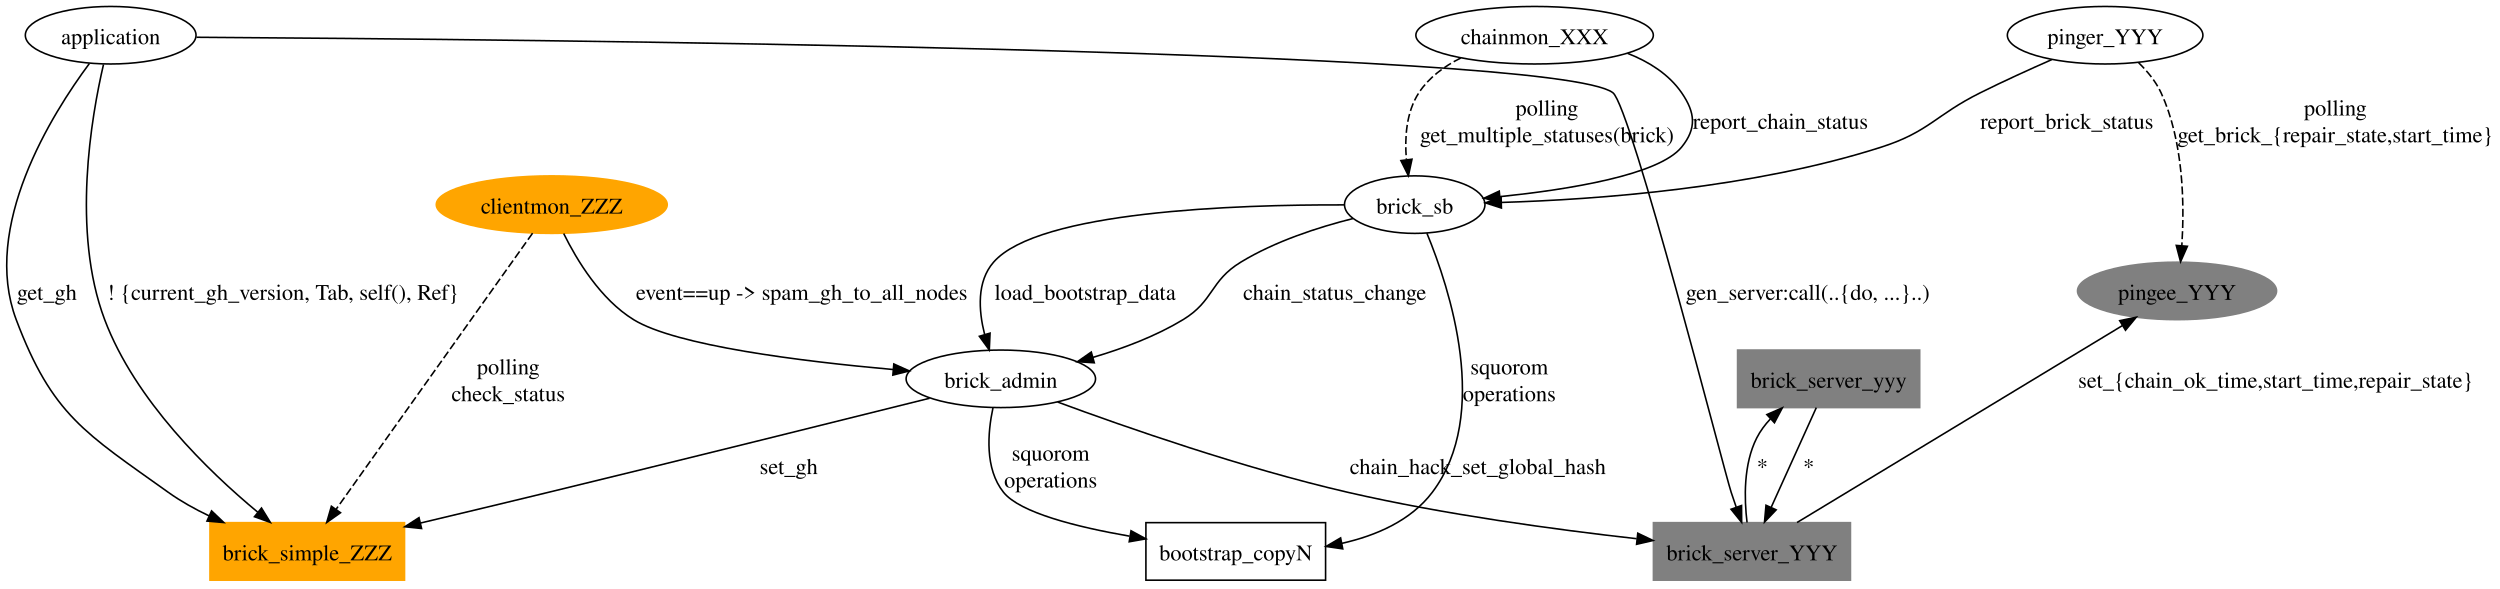
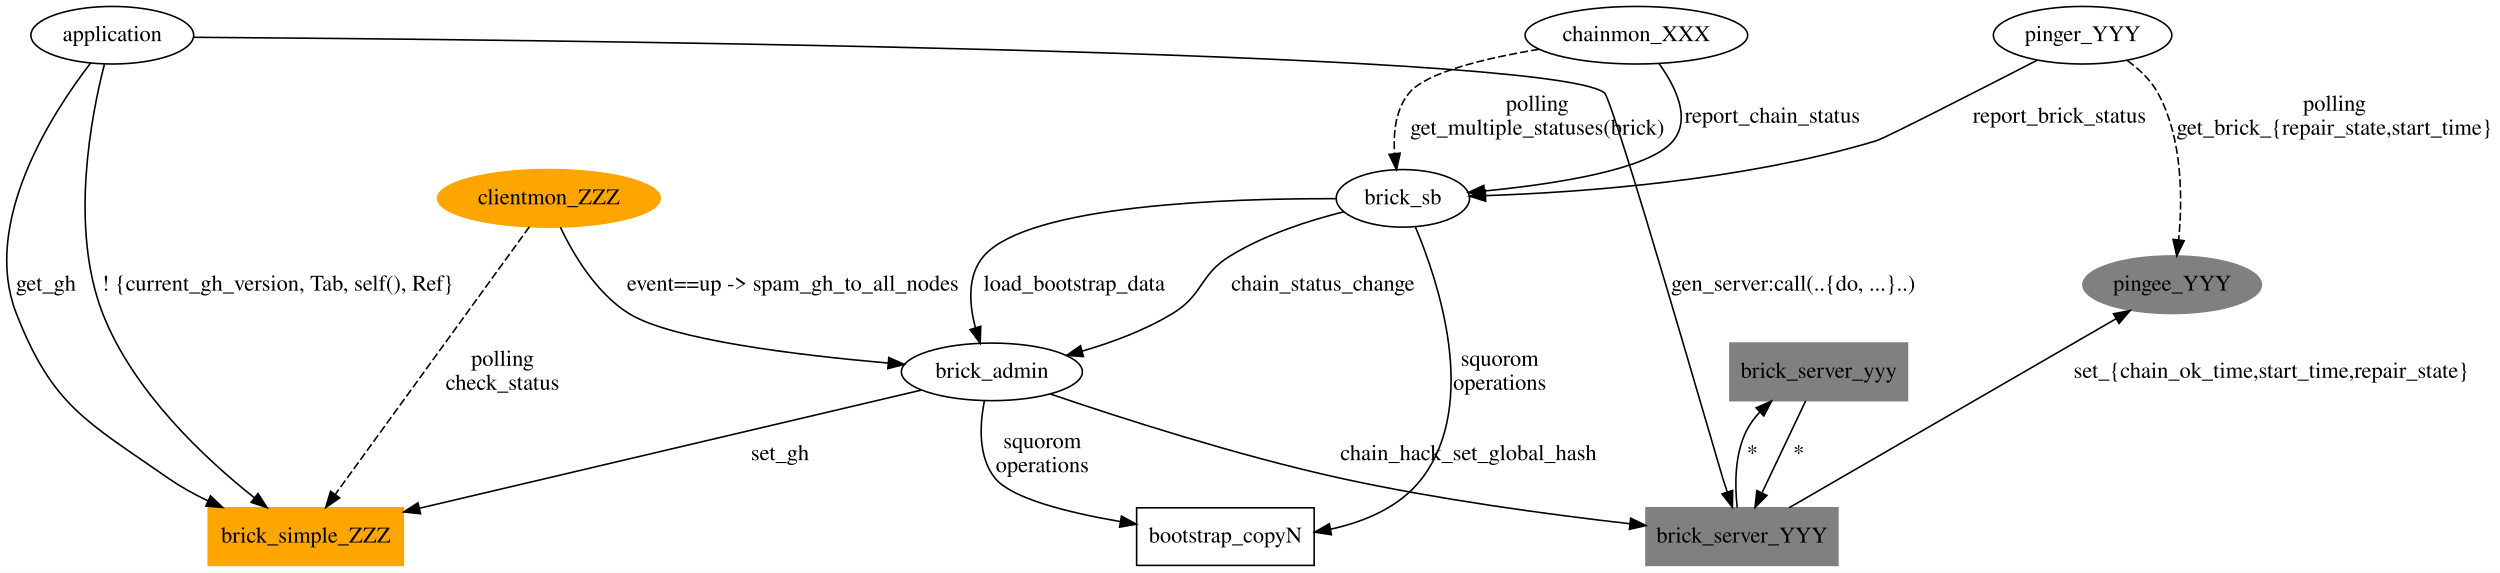
- <svg xmlns="http://www.w3.org/2000/svg" width="1564pt" height="368pt" viewBox="0.00 0.00 1564.35 368.00">
-   <g id="graph1" class="graph" transform="scale(1 1) rotate(0) translate(4 364)">
-     <polygon fill="white" stroke="white" points="-4,5 -4,-364 1561.35,-364 1561.35,5 -4,5" />
-     <g id="node2" class="node">
-       <ellipse fill="none" stroke="black" cx="1313.26" cy="-342" rx="61.186" ry="18" />
-       <text text-anchor="middle" x="1313.26" y="-336.4" font-family="Times,serif" font-size="14.00">pinger_YYY</text>
+ <svg xmlns="http://www.w3.org/2000/svg" width="1563pt" height="358pt" viewBox="0.00 0.00 1563.21 358.00">
+   <g id="graph0" class="graph" transform="scale(1 1) rotate(0) translate(4 354)">
+     <polygon fill="white" stroke="none" points="-4,4 -4,-354 1559.21,-354 1559.21,4 -4,4" />
+     <g id="node1" class="node">
+       <ellipse fill="none" stroke="black" cx="1298.21" cy="-332" rx="55.79" ry="18" />
+       <text text-anchor="middle" x="1298.21" y="-328.3" font-family="Times,serif" font-size="14.00">pinger_YYY</text>
+     </g>
+     <g id="node6" class="node">
+       <ellipse fill="grey" stroke="grey" cx="1354.21" cy="-176" rx="55.79" ry="18" />
+       <text text-anchor="middle" x="1354.21" y="-172.3" font-family="Times,serif" font-size="14.00">pingee_YYY</text>
+     </g>
+     <g id="edge9" class="edge">
+       <path fill="none" stroke="black" stroke-dasharray="5,2" d="M1326.3,-316.055C1333.68,-310.729 1340.8,-304.022 1345.21,-296 1360.86,-267.57 1360.73,-229.384 1358.27,-204.022" />
+       <polygon fill="black" stroke="black" points="1361.74,-203.535 1357.11,-194.003 1354.78,-204.338 1361.74,-203.535" />
+       <text text-anchor="middle" x="1455.71" y="-284.8" font-family="Times,serif" font-size="14.00">polling</text>
+       <text text-anchor="middle" x="1455.71" y="-269.8" font-family="Times,serif" font-size="14.00">get_brick_{repair_state,start_time}</text>
    </g>
    <g id="node10" class="node">
-       <ellipse fill="grey" stroke="grey" cx="1358.26" cy="-182" rx="62.291" ry="18" />
-       <text text-anchor="middle" x="1358.26" y="-176.4" font-family="Times,serif" font-size="14.00">pingee_YYY</text>
+       <ellipse fill="none" stroke="black" cx="873.211" cy="-230" rx="41.693" ry="18" />
+       <text text-anchor="middle" x="873.211" y="-226.3" font-family="Times,serif" font-size="14.00">brick_sb</text>
    </g>
-     <g id="edge24" class="edge">
-       <path fill="none" stroke="black" stroke-dasharray="5,2" d="M1334.22,-324.79C1339.72,-319.429 1345.01,-313.019 1348.26,-306 1362.34,-275.544 1362.94,-236.314 1361.27,-210.446" />
-       <polygon fill="black" stroke="black" points="1364.74,-209.931 1360.46,-200.242 1357.77,-210.49 1364.74,-209.931" />
-       <text text-anchor="middle" x="1457.3" y="-291.8" font-family="Times,serif" font-size="14.00">polling</text>
-       <text text-anchor="middle" x="1457.3" y="-275" font-family="Times,serif" font-size="14.00">get_brick_{repair_state,start_time}</text>
+     <g id="edge8" class="edge">
+       <path fill="none" stroke="black" d="M1269.84,-316.39C1233.49,-297.716 1174.49,-267.589 1169.21,-266 1086.24,-241.038 985.17,-233.757 925.177,-231.706" />
+       <polygon fill="black" stroke="black" points="924.93,-228.197 914.828,-231.391 924.717,-235.194 924.93,-228.197" />
+       <text text-anchor="middle" x="1283.71" y="-277.3" font-family="Times,serif" font-size="14.00">report_brick_status</text>
    </g>
-     <g id="node21" class="node">
-       <ellipse fill="none" stroke="black" cx="881.256" cy="-236" rx="43.942" ry="18" />
-       <text text-anchor="middle" x="881.256" y="-230.4" font-family="Times,serif" font-size="14.00">brick_sb</text>
+     <g id="node2" class="node">
+       <ellipse fill="none" stroke="black" cx="1019.21" cy="-332" rx="69.588" ry="18" />
+       <text text-anchor="middle" x="1019.21" y="-328.3" font-family="Times,serif" font-size="14.00">chainmon_XXX</text>
    </g>
-     <g id="edge22" class="edge">
-       <path fill="none" stroke="black" d="M1279.93,-326.769C1265.98,-320.631 1249.67,-313.215 1235.17,-306 1207.07,-292.012 1203.15,-281.599 1173.26,-272 1093.23,-246.302 995.385,-239.181 935.726,-237.372" />
-       <polygon fill="black" stroke="black" points="935.493,-233.865 925.405,-237.1 935.309,-240.862 935.493,-233.865" />
-       <text text-anchor="middle" x="1289.3" y="-283.4" font-family="Times,serif" font-size="14.00">report_brick_status</text>
+     <g id="edge5" class="edge">
+       <path fill="none" stroke="black" stroke-dasharray="5,2" d="M958.327,-323.249C924.799,-317.636 887.865,-308.77 877.211,-296 868.611,-285.691 867.128,-270.959 868.011,-258.127" />
+       <polygon fill="black" stroke="black" points="871.518,-258.272 869.205,-247.933 864.565,-257.458 871.518,-258.272" />
+       <text text-anchor="middle" x="957.211" y="-284.8" font-family="Times,serif" font-size="14.00">polling</text>
+       <text text-anchor="middle" x="957.211" y="-269.8" font-family="Times,serif" font-size="14.00">get_multiple_statuses(brick)</text>
+     </g>
+     <g id="edge6" class="edge">
+       <path fill="none" stroke="black" d="M1033.4,-314.24C1043.57,-300.113 1053.62,-280.017 1042.21,-266 1027.51,-247.946 968.388,-238.914 924.188,-234.603" />
+       <polygon fill="black" stroke="black" points="924.437,-231.111 914.159,-233.679 923.795,-238.082 924.437,-231.111" />
+       <text text-anchor="middle" x="1104.21" y="-277.3" font-family="Times,serif" font-size="14.00">report_chain_status</text>
    </g>
    <g id="node3" class="node">
-       <ellipse fill="none" stroke="black" cx="956.256" cy="-342" rx="74.302" ry="18" />
-       <text text-anchor="middle" x="956.256" y="-336.4" font-family="Times,serif" font-size="14.00">chainmon_XXX</text>
+       <ellipse fill="none" stroke="black" cx="66.211" cy="-332" rx="50.892" ry="18" />
+       <text text-anchor="middle" x="66.211" y="-328.3" font-family="Times,serif" font-size="14.00">application</text>
+     </g>
+     <g id="node5" class="node">
+       <polygon fill="grey" stroke="grey" points="1025.21,-0.5 1025.21,-36.5 1145.21,-36.5 1145.21,-0.5 1025.21,-0.5" />
+       <text text-anchor="middle" x="1085.21" y="-14.8" font-family="Times,serif" font-size="14.00">brick_server_YYY</text>
+     </g>
+     <g id="edge18" class="edge">
+       <path fill="none" stroke="black" d="M116.842,-330.712C306.246,-329.429 964.027,-323.037 999.211,-296 1004.76,-291.733 1071.06,-61.665 1073.21,-55 1074.11,-52.214 1075.06,-49.31 1076.02,-46.416" />
+       <polygon fill="black" stroke="black" points="1079.39,-47.396 1079.25,-36.802 1072.75,-45.167 1079.39,-47.396" />
+       <text text-anchor="middle" x="1117.21" y="-172.3" font-family="Times,serif" font-size="14.00">gen_server:call(..{do, ...}..)</text>
+     </g>
+     <g id="node8" class="node">
+       <polygon fill="orange" stroke="orange" points="126.211,-0.5 126.211,-36.5 248.211,-36.5 248.211,-0.5 126.211,-0.5" />
+       <text text-anchor="middle" x="187.211" y="-14.8" font-family="Times,serif" font-size="14.00">brick_simple_ZZZ</text>
    </g>
    <g id="edge16" class="edge">
-       <path fill="none" stroke="black" stroke-dasharray="5,2" d="M910.06,-327.753C899.795,-322.617 890.114,-315.583 883.849,-306 875.929,-293.887 874.903,-277.853 876.029,-264.291" />
-       <polygon fill="black" stroke="black" points="879.54,-264.422 877.303,-254.066 872.593,-263.556 879.54,-264.422" />
-       <text text-anchor="middle" x="963.96" y="-291.8" font-family="Times,serif" font-size="14.00">polling</text>
-       <text text-anchor="middle" x="963.96" y="-275" font-family="Times,serif" font-size="14.00">get_multiple_statuses(brick)</text>
+       <path fill="none" stroke="black" d="M61.351,-314.051C53.125,-282.2 39.289,-211.774 60.211,-158 79.16,-109.298 124.12,-67.317 155.12,-42.714" />
+       <polygon fill="black" stroke="black" points="157.316,-45.44 163.068,-36.543 153.023,-39.911 157.316,-45.44" />
+       <text text-anchor="middle" x="169.711" y="-172.3" font-family="Times,serif" font-size="14.00">! {current_gh_version, Tab, self(), Ref}</text>
    </g>
-     <g id="edge18" class="edge">
-       <path fill="none" stroke="black" d="M1014.48,-330.65C1027.7,-325.462 1040.2,-317.677 1048.26,-306 1056.83,-293.559 1057.78,-283.73 1048.26,-272 1034.08,-254.544 977.977,-245.482 934.667,-240.998" />
-       <polygon fill="black" stroke="black" points="934.819,-237.497 924.525,-240.006 934.137,-244.463 934.819,-237.497" />
-       <text text-anchor="middle" x="1110.07" y="-283.4" font-family="Times,serif" font-size="14.00">report_chain_status</text>
+     <g id="edge17" class="edge">
+       <path fill="none" stroke="black" d="M52.671,-314.628C28.854,-283.738 -16.003,-214.85 6.211,-158 28.877,-99.995 50.118,-90.606 101.211,-55 108.802,-49.71 117.302,-45.01 125.924,-40.901" />
+       <polygon fill="black" stroke="black" points="127.615,-43.977 135.29,-36.674 124.735,-37.597 127.615,-43.977" />
+       <text text-anchor="middle" x="24.711" y="-172.3" font-family="Times,serif" font-size="14.00">get_gh</text>
    </g>
    <g id="node4" class="node">
-       <ellipse fill="none" stroke="black" cx="65.256" cy="-342" rx="53.412" ry="18" />
-       <text text-anchor="middle" x="65.256" y="-336.4" font-family="Times,serif" font-size="14.00">application</text>
+       <polygon fill="none" stroke="black" points="706.711,-0.5 706.711,-36.5 817.711,-36.5 817.711,-0.5 706.711,-0.5" />
+       <text text-anchor="middle" x="762.211" y="-14.8" font-family="Times,serif" font-size="14.00">bootstrap_copyN</text>
+     </g>
+     <g id="edge1" class="edge">
+       <path fill="none" stroke="black" d="M1114.86,-36.637C1164.86,-65.541 1265.72,-123.846 1319.15,-154.733" />
+       <polygon fill="black" stroke="black" points="1317.52,-157.832 1327.93,-159.807 1321.02,-151.772 1317.52,-157.832" />
+       <text text-anchor="middle" x="1416.21" y="-117.8" font-family="Times,serif" font-size="14.00">set_{chain_ok_time,start_time,repair_state}</text>
+     </g>
+     <g id="node7" class="node">
+       <polygon fill="grey" stroke="grey" points="1077.71,-103.5 1077.71,-139.5 1188.71,-139.5 1188.71,-103.5 1077.71,-103.5" />
+       <text text-anchor="middle" x="1133.21" y="-117.8" font-family="Times,serif" font-size="14.00">brick_server_yyy</text>
+     </g>
+     <g id="edge2" class="edge">
+       <path fill="none" stroke="black" d="M1082.25,-36.634C1080.72,-50.462 1080.52,-70.012 1088.21,-85 1090.31,-89.094 1093.12,-92.868 1096.32,-96.303" />
+       <polygon fill="black" stroke="black" points="1094.1,-99.019 1103.8,-103.276 1098.87,-93.898 1094.1,-99.019" />
+       <text text-anchor="middle" x="1091.71" y="-66.3" font-family="Times,serif" font-size="14.00">*</text>
+     </g>
+     <g id="edge3" class="edge">
+       <path fill="none" stroke="black" d="M1125.07,-103.367C1117.62,-87.696 1106.49,-64.266 1097.88,-46.151" />
+       <polygon fill="black" stroke="black" points="1100.85,-44.247 1093.39,-36.717 1094.53,-47.252 1100.85,-44.247" />
+       <text text-anchor="middle" x="1120.71" y="-66.3" font-family="Times,serif" font-size="14.00">*</text>
    </g>
    <g id="node9" class="node">
-       <polygon fill="grey" stroke="grey" points="1030.61,-1 1030.61,-37 1153.9,-37 1153.9,-1 1030.61,-1" />
-       <text text-anchor="middle" x="1092.26" y="-13.4" font-family="Times,serif" font-size="14.00">brick_server_YYY</text>
+       <ellipse fill="orange" stroke="orange" cx="339.211" cy="-230" rx="69.588" ry="18" />
+       <text text-anchor="middle" x="339.211" y="-226.3" font-family="Times,serif" font-size="14.00">clientmon_ZZZ</text>
    </g>
-     <g id="edge42" class="edge">
-       <path fill="none" stroke="black" d="M118.919,-340.719C313.171,-339.482 970.104,-333.289 1005.26,-306 1016.7,-297.118 1074.74,-69.762 1079.26,-56 1080.24,-53.003 1081.31,-49.88 1082.39,-46.78" />
-       <polygon fill="black" stroke="black" points="1085.76,-47.736 1085.83,-37.142 1079.17,-45.381 1085.76,-47.736" />
-       <text text-anchor="middle" x="1127.14" y="-176.4" font-family="Times,serif" font-size="14.00">gen_server:call(..{do, ...}..)</text>
-     </g>
-     <g id="node17" class="node">
-       <polygon fill="orange" stroke="orange" points="127.38,-1 127.38,-37 249.132,-37 249.132,-1 127.38,-1" />
-       <text text-anchor="middle" x="188.256" y="-13.4" font-family="Times,serif" font-size="14.00">brick_simple_ZZZ</text>
-     </g>
-     <g id="edge38" class="edge">
-       <path fill="none" stroke="black" d="M60.763,-323.696C53.196,-291.168 40.667,-219.212 61.505,-164 80.559,-113.514 126.266,-69.253 157.256,-43.559" />
-       <polygon fill="black" stroke="black" points="159.625,-46.145 165.182,-37.125 155.213,-40.71 159.625,-46.145" />
-       <text text-anchor="middle" x="173.132" y="-176.4" font-family="Times,serif" font-size="14.00">! {current_gh_version, Tab, self(), Ref}</text>
-     </g>
-     <g id="edge40" class="edge">
-       <path fill="none" stroke="black" d="M51.902,-324.255C28.413,-292.659 -15.817,-222.193 6.153,-164 28.743,-104.164 49.224,-93.192 101.256,-56 109.053,-50.427 117.843,-45.518 126.761,-41.262" />
-       <polygon fill="black" stroke="black" points="128.39,-44.366 136.064,-37.062 125.51,-37.986 128.39,-44.366" />
-       <text text-anchor="middle" x="25.308" y="-176.4" font-family="Times,serif" font-size="14.00">get_gh</text>
-     </g>
-     <g id="node6" class="node">
-       <polygon fill="none" stroke="black" points="713.042,-1 713.042,-37 825.47,-37 825.47,-1 713.042,-1" />
-       <text text-anchor="middle" x="769.256" y="-13.4" font-family="Times,serif" font-size="14.00">bootstrap_copyN</text>
-     </g>
-     <g id="edge6" class="edge">
-       <path fill="none" stroke="black" d="M1120.47,-37.077C1169.66,-66.85 1270.93,-128.143 1324.04,-160.288" />
-       <polygon fill="black" stroke="black" points="1322.38,-163.379 1332.75,-165.563 1326.01,-157.39 1322.38,-163.379" />
-       <text text-anchor="middle" x="1419.99" y="-121.4" font-family="Times,serif" font-size="14.00">set_{chain_ok_time,start_time,repair_state}</text>
+     <g id="edge4" class="edge">
+       <path fill="none" stroke="black" stroke-dasharray="5,2" d="M327.03,-212.21C300.469,-175.602 237.209,-88.411 205.701,-44.984" />
+       <polygon fill="black" stroke="black" points="208.369,-42.702 199.664,-36.663 202.703,-46.812 208.369,-42.702" />
+       <text text-anchor="middle" x="310.211" y="-125.3" font-family="Times,serif" font-size="14.00">polling</text>
+       <text text-anchor="middle" x="310.211" y="-110.3" font-family="Times,serif" font-size="14.00">check_status</text>
    </g>
    <g id="node11" class="node">
-       <polygon fill="grey" stroke="grey" points="1083.27,-109 1083.27,-145 1197.24,-145 1197.24,-109 1083.27,-109" />
-       <text text-anchor="middle" x="1140.26" y="-121.4" font-family="Times,serif" font-size="14.00">brick_server_yyy</text>
+       <ellipse fill="none" stroke="black" cx="616.211" cy="-121.5" rx="56.59" ry="18" />
+       <text text-anchor="middle" x="616.211" y="-117.8" font-family="Times,serif" font-size="14.00">brick_admin</text>
    </g>
-     <g id="edge8" class="edge">
-       <path fill="none" stroke="black" d="M1089.2,-37.108C1087.4,-51.925 1086.89,-73.511 1095.26,-90 1097.46,-94.344 1100.45,-98.338 1103.86,-101.958" />
-       <polygon fill="black" stroke="black" points="1101.58,-104.622 1111.29,-108.855 1106.34,-99.489 1101.58,-104.622" />
-       <text text-anchor="middle" x="1098.76" y="-67.4" font-family="Times,serif" font-size="14.00">*</text>
+     <g id="edge7" class="edge">
+       <path fill="none" stroke="black" d="M346.389,-211.908C354.316,-195.286 368.725,-170.735 389.211,-158 415.616,-141.585 494.038,-131.998 551.334,-127.01" />
+       <polygon fill="black" stroke="black" points="551.74,-130.488 561.41,-126.161 551.152,-123.513 551.74,-130.488" />
+       <text text-anchor="middle" x="491.711" y="-172.3" font-family="Times,serif" font-size="14.00">event==up -&gt; spam_gh_to_all_nodes</text>
    </g>
    <g id="edge10" class="edge">
-       <path fill="none" stroke="black" d="M1132.54,-108.969C1124.93,-92.148 1113.16,-66.173 1104.31,-46.624" />
-       <polygon fill="black" stroke="black" points="1107.42,-45.006 1100.11,-37.341 1101.05,-47.894 1107.42,-45.006" />
-       <text text-anchor="middle" x="1127.76" y="-67.4" font-family="Times,serif" font-size="14.00">*</text>
+       <path fill="none" stroke="black" d="M881.016,-212.078C895.273,-178.363 920.934,-102.014 885.211,-55 871.627,-37.121 849.608,-27.825 827.928,-23.122" />
+       <polygon fill="black" stroke="black" points="828.495,-19.667 818.022,-21.27 827.209,-26.548 828.495,-19.667" />
+       <text text-anchor="middle" x="933.711" y="-125.3" font-family="Times,serif" font-size="14.00">squorom</text>
+       <text text-anchor="middle" x="933.711" y="-110.3" font-family="Times,serif" font-size="14.00">operations</text>
    </g>
-     <g id="node18" class="node">
-       <ellipse fill="orange" stroke="orange" cx="341.256" cy="-236" rx="72.27" ry="18" />
-       <text text-anchor="middle" x="341.256" y="-230.4" font-family="Times,serif" font-size="14.00">clientmon_ZZZ</text>
+     <g id="edge11" class="edge">
+       <path fill="none" stroke="black" d="M831.462,-229.784C764.891,-230.038 639.32,-226.114 611.211,-194 600.69,-181.98 601.978,-164.035 605.878,-149.131" />
+       <polygon fill="black" stroke="black" points="609.274,-149.995 608.881,-139.408 602.586,-147.929 609.274,-149.995" />
+       <text text-anchor="middle" x="667.711" y="-172.3" font-family="Times,serif" font-size="14.00">load_bootstrap_data</text>
+     </g>
+     <g id="edge12" class="edge">
+       <path fill="none" stroke="black" d="M836.358,-221.634C814.573,-216.196 787.064,-207.38 765.211,-194 745.914,-182.185 748.562,-169.728 729.211,-158 711.99,-147.562 691.408,-139.915 672.558,-134.451" />
+       <polygon fill="black" stroke="black" points="673.455,-131.068 662.884,-131.79 671.598,-137.817 673.455,-131.068" />
+       <text text-anchor="middle" x="823.211" y="-172.3" font-family="Times,serif" font-size="14.00">chain_status_change</text>
+     </g>
+     <g id="edge13" class="edge">
+       <path fill="none" stroke="black" d="M611.551,-103.512C608.674,-89.018 607.34,-68.448 618.211,-55 628.406,-42.388 663.435,-33.592 696.389,-27.911" />
+       <polygon fill="black" stroke="black" points="697.219,-31.321 706.519,-26.247 696.084,-24.414 697.219,-31.321" />
+       <text text-anchor="middle" x="647.711" y="-73.8" font-family="Times,serif" font-size="14.00">squorom</text>
+       <text text-anchor="middle" x="647.711" y="-58.8" font-family="Times,serif" font-size="14.00">operations</text>
+     </g>
+     <g id="edge15" class="edge">
+       <path fill="none" stroke="black" d="M652.794,-107.65C695.745,-93 769.366,-69.242 834.211,-55 894.635,-41.73 964.378,-32.329 1014.99,-26.55" />
+       <polygon fill="black" stroke="black" points="1015.62,-30.001 1025.17,-25.407 1014.84,-23.045 1015.62,-30.001" />
+       <text text-anchor="middle" x="914.211" y="-66.3" font-family="Times,serif" font-size="14.00">chain_hack_set_global_hash</text>
    </g>
    <g id="edge14" class="edge">
-       <path fill="none" stroke="black" stroke-dasharray="5,2" d="M329.251,-218.129C302.503,-180.543 237.888,-89.744 206.279,-45.326" />
-       <polygon fill="black" stroke="black" points="209.068,-43.208 200.418,-37.09 203.364,-47.267 209.068,-43.208" />
-       <text text-anchor="middle" x="314.022" y="-129.8" font-family="Times,serif" font-size="14.00">polling</text>
-       <text text-anchor="middle" x="314.022" y="-113" font-family="Times,serif" font-size="14.00">check_status</text>
-     </g>
-     <g id="node24" class="node">
-       <ellipse fill="none" stroke="black" cx="622.256" cy="-127" rx="59.268" ry="18" />
-       <text text-anchor="middle" x="622.256" y="-121.4" font-family="Times,serif" font-size="14.00">brick_admin</text>
-     </g>
-     <g id="edge20" class="edge">
-       <path fill="none" stroke="black" d="M348.724,-217.903C356.933,-201.277 371.766,-176.724 392.494,-164 419.03,-147.71 496.995,-137.981 554.784,-132.821" />
-       <polygon fill="black" stroke="black" points="555.299,-136.289 564.96,-131.94 554.695,-129.316 555.299,-136.289" />
-       <text text-anchor="middle" x="497.638" y="-176.4" font-family="Times,serif" font-size="14.00">event==up -&gt; spam_gh_to_all_nodes</text>
-     </g>
-     <g id="edge26" class="edge">
-       <path fill="none" stroke="black" d="M888.853,-218.131C903.067,-183.739 929.074,-104.667 892.256,-56 878.811,-38.227 857.058,-28.851 835.556,-24.021" />
-       <polygon fill="black" stroke="black" points="836.21,-20.583 825.726,-22.109 834.873,-27.454 836.21,-20.583" />
-       <text text-anchor="middle" x="940.415" y="-129.8" font-family="Times,serif" font-size="14.00">squorom</text>
-       <text text-anchor="middle" x="940.415" y="-113" font-family="Times,serif" font-size="14.00">operations</text>
-     </g>
-     <g id="edge28" class="edge">
-       <path fill="none" stroke="black" d="M837.085,-235.831C769.606,-236.047 645.71,-231.939 617.732,-200 607.137,-187.905 608.306,-169.835 612.105,-154.824" />
-       <polygon fill="black" stroke="black" points="615.521,-155.615 615.042,-145.031 608.816,-153.604 615.521,-155.615" />
-       <text text-anchor="middle" x="675.018" y="-176.4" font-family="Times,serif" font-size="14.00">load_bootstrap_data</text>
-     </g>
-     <g id="edge30" class="edge">
-       <path fill="none" stroke="black" d="M842.594,-227.287C820.893,-221.833 793.936,-213.117 772.408,-200 753.044,-188.202 755.651,-175.747 736.256,-164 719.098,-153.607 698.646,-145.931 679.833,-140.401" />
-       <polygon fill="black" stroke="black" points="680.744,-137.021 670.171,-137.701 678.86,-143.763 680.744,-137.021" />
-       <text text-anchor="middle" x="831.181" y="-176.4" font-family="Times,serif" font-size="14.00">chain_status_change</text>
-     </g>
-     <g id="edge32" class="edge">
-       <path fill="none" stroke="black" d="M617.33,-108.774C614.02,-93.26 612.15,-70.699 623.939,-56 634.181,-43.23 669.529,-34.31 702.796,-28.544" />
-       <polygon fill="black" stroke="black" points="703.727,-31.938 713.023,-26.855 702.586,-25.032 703.727,-31.938" />
-       <text text-anchor="middle" x="653.415" y="-75.8" font-family="Times,serif" font-size="14.00">squorom</text>
-       <text text-anchor="middle" x="653.415" y="-59" font-family="Times,serif" font-size="14.00">operations</text>
-     </g>
-     <g id="edge36" class="edge">
-       <path fill="none" stroke="black" d="M657.83,-112.452C700.397,-96.727 774.103,-71.038 839.304,-56 899.556,-42.104 969.191,-32.667 1020.13,-26.953" />
-       <polygon fill="black" stroke="black" points="1020.82,-30.398 1030.38,-25.825 1020.06,-23.44 1020.82,-30.398" />
-       <text text-anchor="middle" x="920.732" y="-67.4" font-family="Times,serif" font-size="14.00">chain_hack_set_global_hash</text>
-     </g>
-     <g id="edge34" class="edge">
-       <path fill="none" stroke="black" d="M577.681,-114.851C521.949,-100.94 423.605,-76.486 339.256,-56 313.131,-49.655 284.437,-42.788 259.144,-36.77" />
-       <polygon fill="black" stroke="black" points="259.804,-33.329 249.265,-34.422 258.185,-40.14 259.804,-33.329" />
-       <text text-anchor="middle" x="489.532" y="-67.4" font-family="Times,serif" font-size="14.00">set_gh</text>
+       <path fill="none" stroke="black" d="M571.917,-110.072C497.633,-92.583 347.34,-57.199 258.182,-36.209" />
+       <polygon fill="black" stroke="black" points="258.956,-32.795 248.42,-33.91 257.352,-39.609 258.956,-32.795" />
+       <text text-anchor="middle" x="483.711" y="-66.3" font-family="Times,serif" font-size="14.00">set_gh</text>
    </g>
  </g>
</svg>
